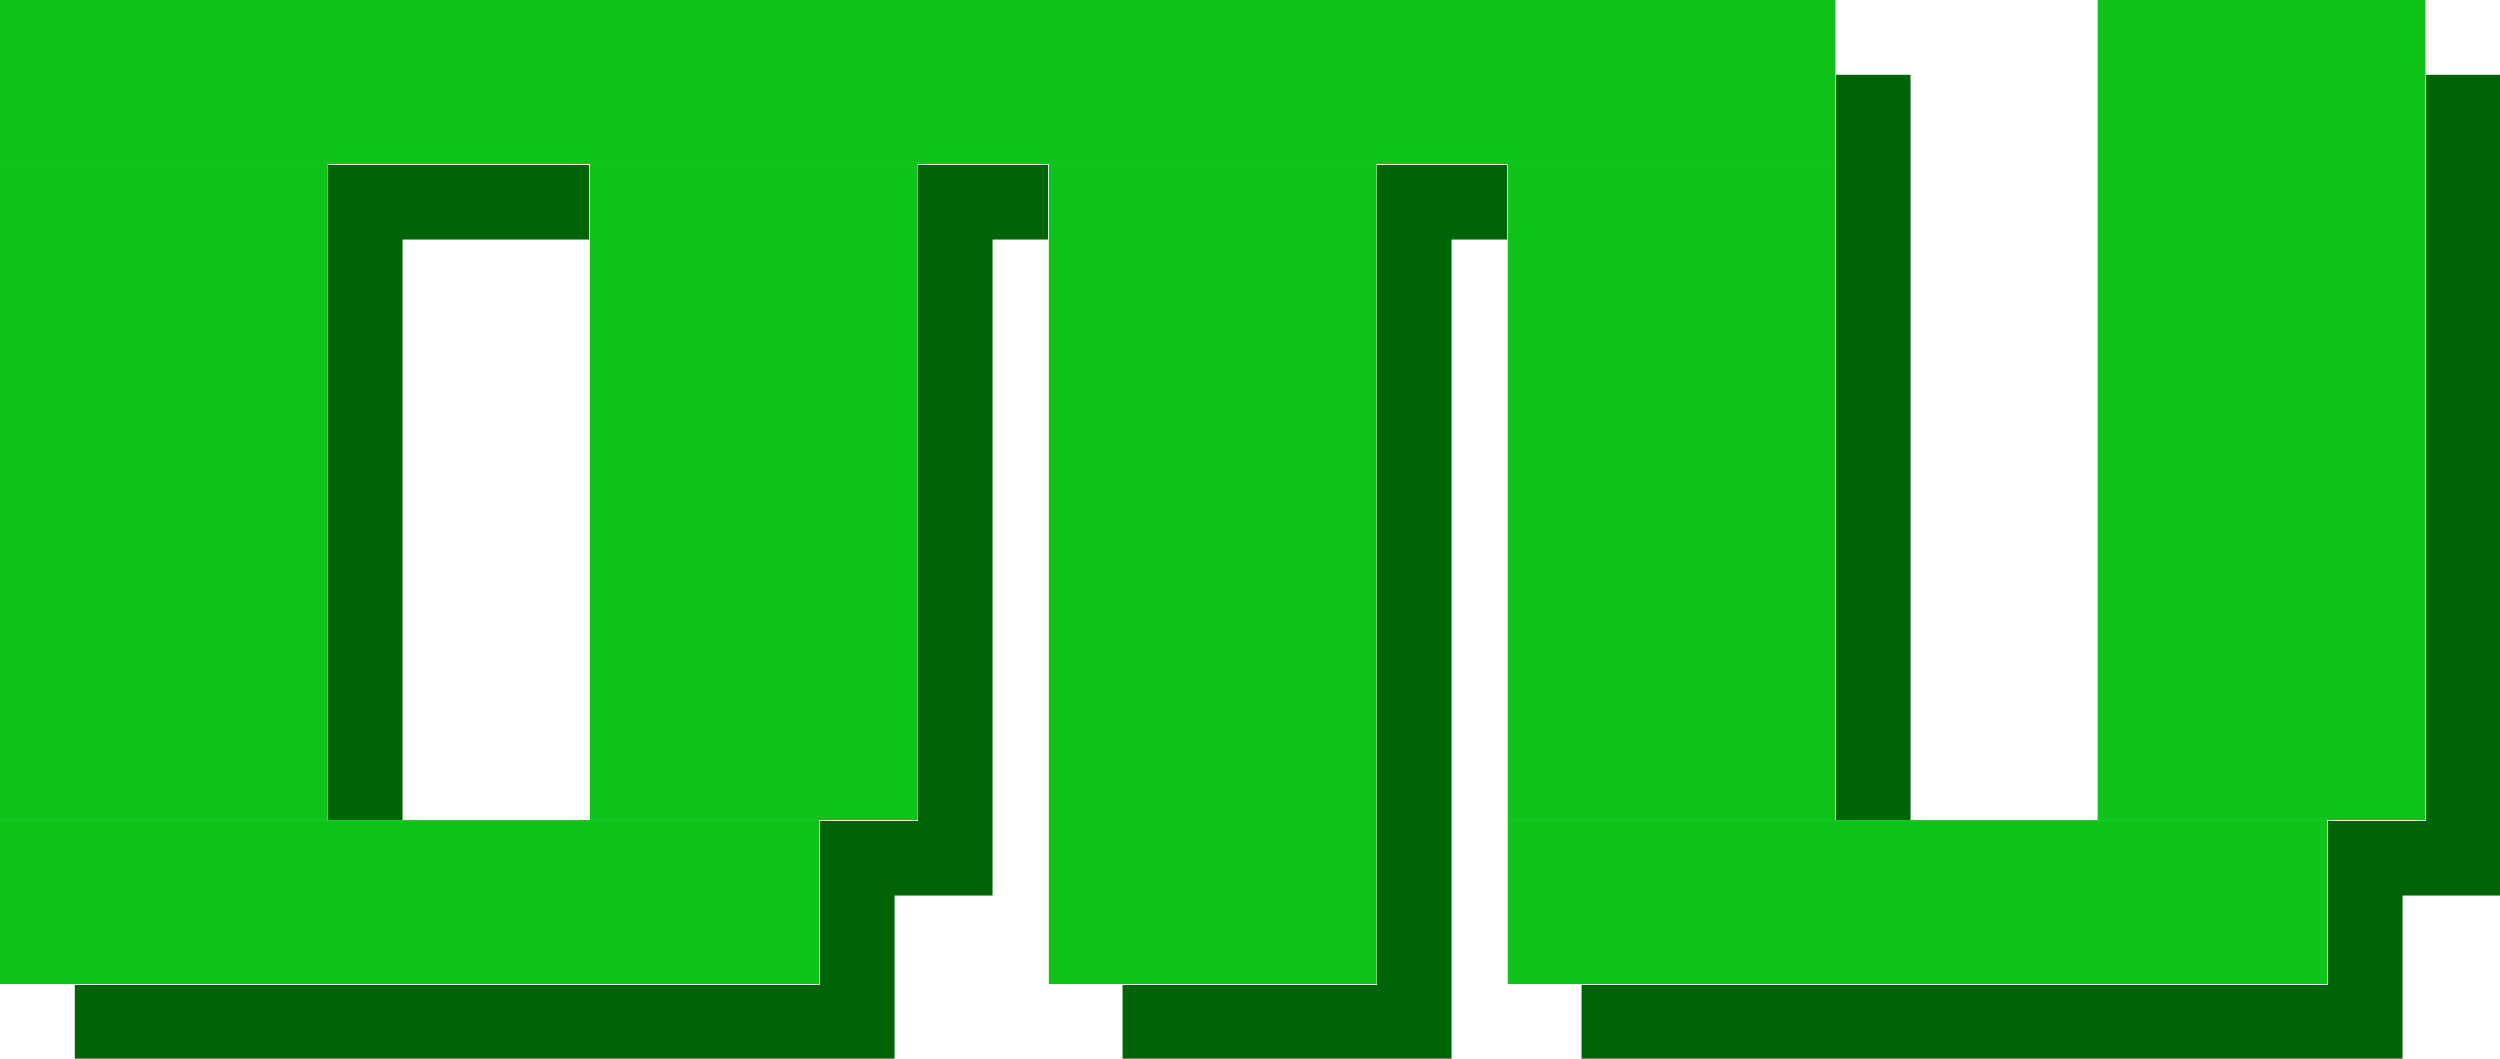
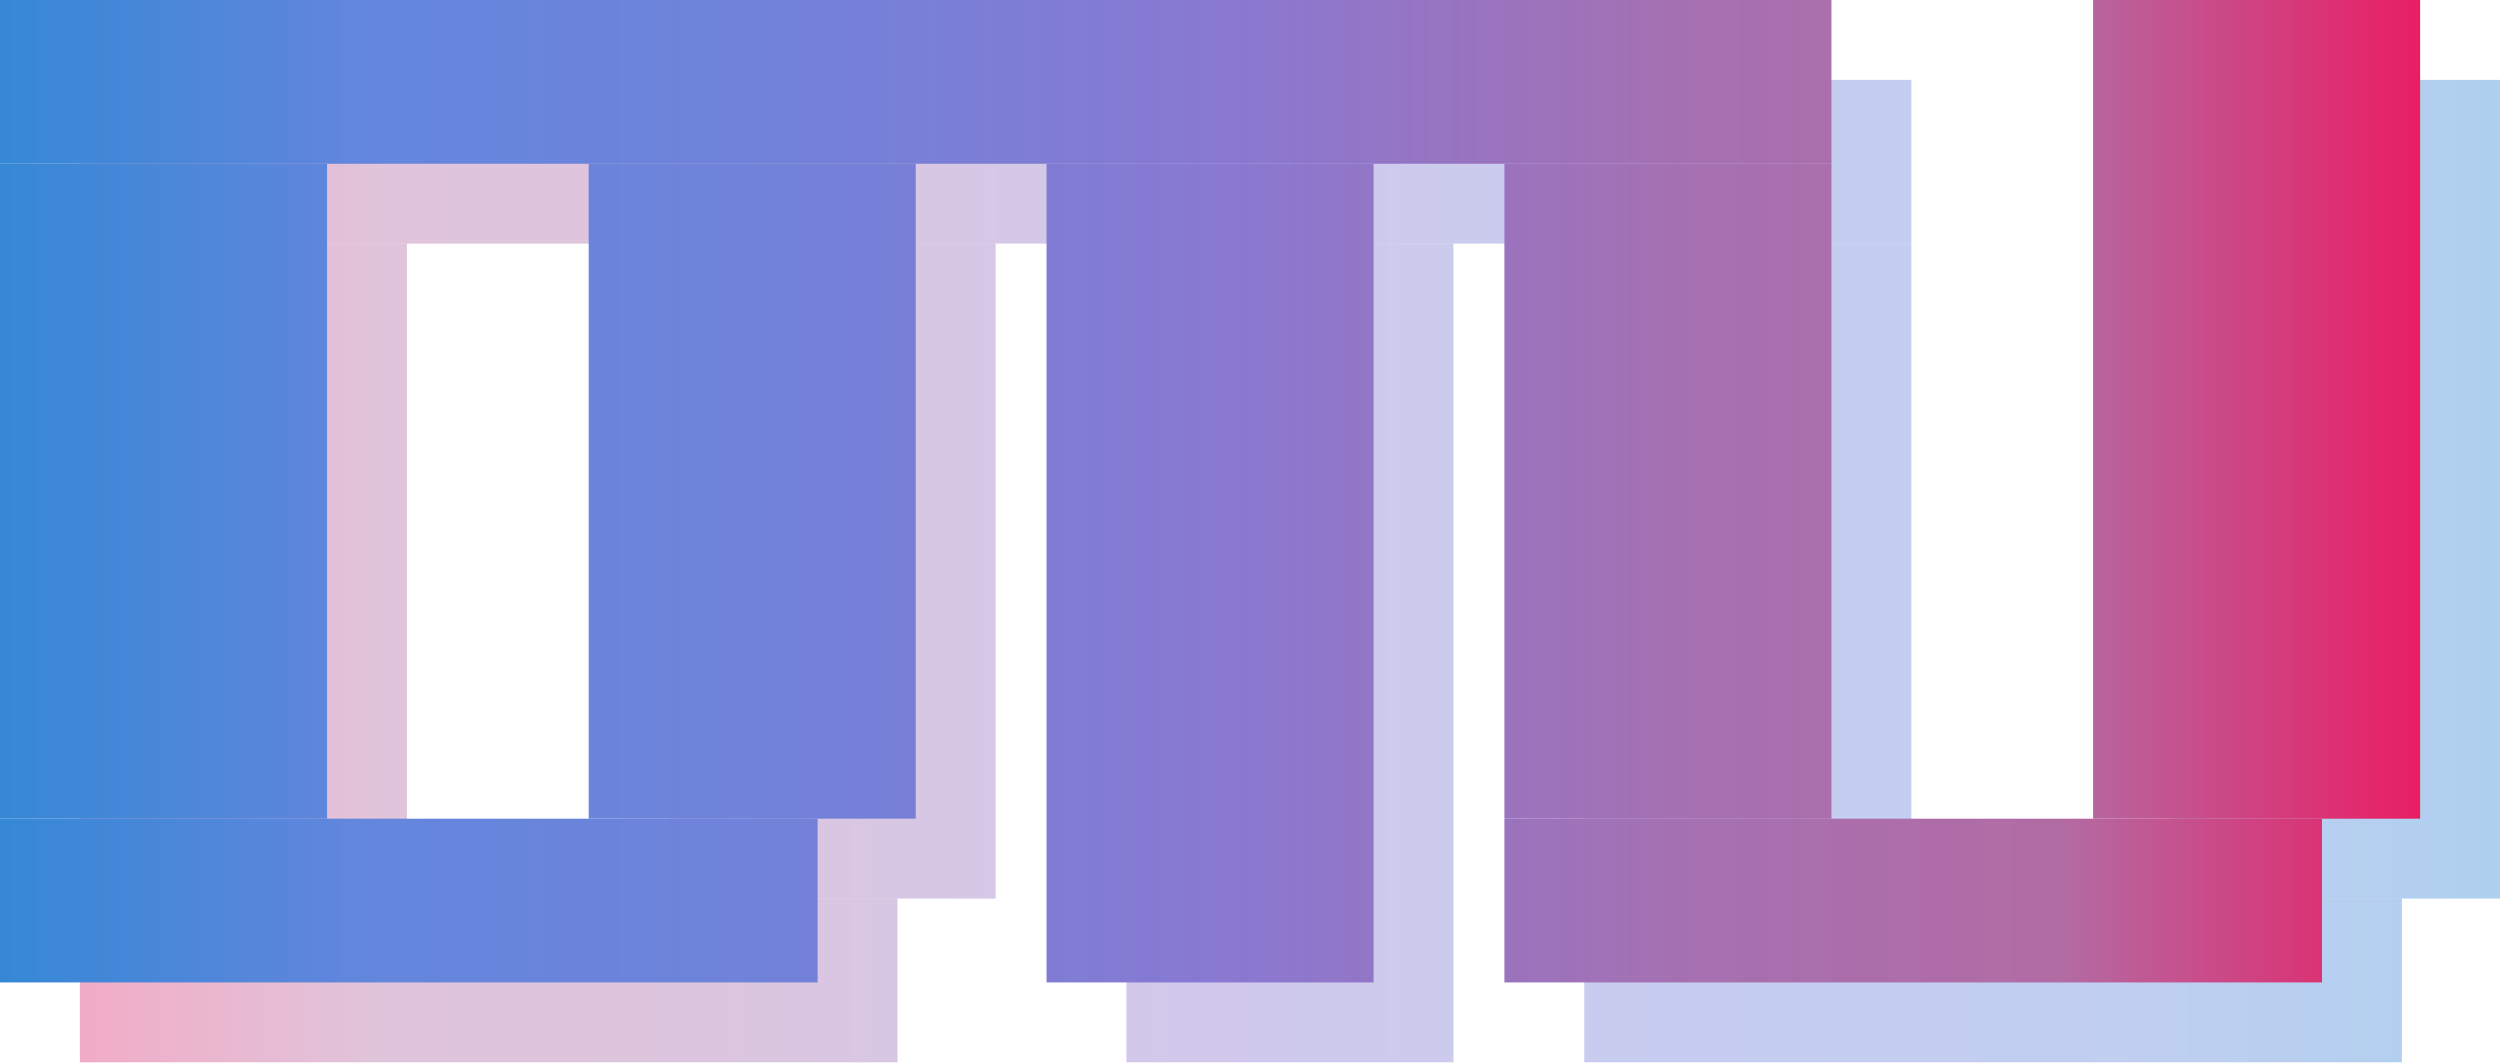
- <svg xmlns="http://www.w3.org/2000/svg" width="1006" height="426" viewBox="0 0 1006 426" fill="none">
-   <g filter="url(#filter0_d_2365_184)">
-     <path d="M0 0H738.595V66H0V0Z" fill="#0EC41A" />
-     <path d="M422.054 66H553.946V396H422.054V66Z" fill="#0EC41A" />
-     <path d="M606.703 66H738.595V330H606.703V66Z" fill="#0EC41A" />
-     <path d="M844.108 0H976V330H844.108V0Z" fill="#0EC41A" />
-     <path d="M606.703 330H936.432V396H606.703V330Z" fill="#0EC41A" />
-     <path d="M0 66H131.892V330H0V66Z" fill="#0EC41A" />
-     <path d="M237.405 66H369.297V330H237.405V66Z" fill="#0EC41A" />
-     <path d="M0 330H329.73V396H0V330Z" fill="#0EC41A" />
-   </g>
+ <svg xmlns="http://www.w3.org/2000/svg" width="626" height="266" viewBox="0 0 626 266" fill="none">
+   <path d="M20 20H478.595V61H20V20Z" fill="url(#paint0_linear_2391_2437)" fill-opacity="0.4" />
+   <path d="M282.054 61H363.946V266H282.054V61Z" fill="url(#paint1_linear_2391_2437)" fill-opacity="0.4" />
+   <path d="M396.703 61H478.595V225H396.703V61Z" fill="url(#paint2_linear_2391_2437)" fill-opacity="0.4" />
+   <path d="M544.108 20H626V225H544.108V20Z" fill="url(#paint3_linear_2391_2437)" fill-opacity="0.4" />
+   <path d="M396.703 225H601.432V266H396.703V225Z" fill="url(#paint4_linear_2391_2437)" fill-opacity="0.4" />
+   <path d="M20 61H101.892V225H20V61Z" fill="url(#paint5_linear_2391_2437)" fill-opacity="0.4" />
+   <path d="M167.405 61H249.297V225H167.405V61Z" fill="url(#paint6_linear_2391_2437)" fill-opacity="0.4" />
+   <path d="M20 225H224.73V266H20V225Z" fill="url(#paint7_linear_2391_2437)" fill-opacity="0.4" />
+   <path d="M0 0H458.595V41H0V0Z" fill="url(#paint8_linear_2391_2437)" />
+   <path d="M262.054 41H343.946V246H262.054V41Z" fill="url(#paint9_linear_2391_2437)" />
+   <path d="M376.703 41H458.595V205H376.703V41Z" fill="url(#paint10_linear_2391_2437)" />
+   <path d="M524.108 0H606V205H524.108V0Z" fill="url(#paint11_linear_2391_2437)" />
+   <path d="M376.703 205H581.432V246H376.703V205Z" fill="url(#paint12_linear_2391_2437)" />
+   <path d="M0 41H81.892V205H0V41Z" fill="url(#paint13_linear_2391_2437)" />
+   <path d="M147.405 41H229.297V205H147.405V41Z" fill="url(#paint14_linear_2391_2437)" />
+   <path d="M0 205H204.73V246H0V205Z" fill="url(#paint15_linear_2391_2437)" />
  <defs>
-     <filter id="filter0_d_2365_184" x="0" y="0" width="1006" height="426" filterUnits="userSpaceOnUse" color-interpolation-filters="sRGB">
-       <feFlood flood-opacity="0" result="BackgroundImageFix" />
-       <feColorMatrix in="SourceAlpha" type="matrix" values="0 0 0 0 0 0 0 0 0 0 0 0 0 0 0 0 0 0 127 0" result="hardAlpha" />
-       <feOffset dx="30" dy="30" />
-       <feComposite in2="hardAlpha" operator="out" />
-       <feColorMatrix type="matrix" values="0 0 0 0 0.004 0 0 0 0 0.394 0 0 0 0 0.03 0 0 0 1 0" />
-       <feBlend mode="normal" in2="BackgroundImageFix" result="effect1_dropShadow_2365_184" />
-       <feBlend mode="normal" in="SourceGraphic" in2="effect1_dropShadow_2365_184" result="shape" />
-     </filter>
+     <linearGradient id="paint0_linear_2391_2437" x1="626" y1="133" x2="0" y2="133" gradientUnits="userSpaceOnUse">
+       <stop stop-color="#3588D5" />
+       <stop offset="0.15" stop-color="#6386DD" />
+       <stop offset="0.3" stop-color="#6F83DA" />
+       <stop offset="0.5" stop-color="#8879D2" />
+       <stop offset="0.7" stop-color="#A670B1" />
+       <stop offset="0.85" stop-color="#B26CA4" />
+       <stop offset="1" stop-color="#E91E63" />
+     </linearGradient>
+     <linearGradient id="paint1_linear_2391_2437" x1="626" y1="133" x2="0" y2="133" gradientUnits="userSpaceOnUse">
+       <stop stop-color="#3588D5" />
+       <stop offset="0.15" stop-color="#6386DD" />
+       <stop offset="0.3" stop-color="#6F83DA" />
+       <stop offset="0.5" stop-color="#8879D2" />
+       <stop offset="0.7" stop-color="#A670B1" />
+       <stop offset="0.85" stop-color="#B26CA4" />
+       <stop offset="1" stop-color="#E91E63" />
+     </linearGradient>
+     <linearGradient id="paint2_linear_2391_2437" x1="626" y1="133" x2="0" y2="133" gradientUnits="userSpaceOnUse">
+       <stop stop-color="#3588D5" />
+       <stop offset="0.15" stop-color="#6386DD" />
+       <stop offset="0.3" stop-color="#6F83DA" />
+       <stop offset="0.5" stop-color="#8879D2" />
+       <stop offset="0.7" stop-color="#A670B1" />
+       <stop offset="0.85" stop-color="#B26CA4" />
+       <stop offset="1" stop-color="#E91E63" />
+     </linearGradient>
+     <linearGradient id="paint3_linear_2391_2437" x1="626" y1="133" x2="0" y2="133" gradientUnits="userSpaceOnUse">
+       <stop stop-color="#3588D5" />
+       <stop offset="0.15" stop-color="#6386DD" />
+       <stop offset="0.3" stop-color="#6F83DA" />
+       <stop offset="0.5" stop-color="#8879D2" />
+       <stop offset="0.7" stop-color="#A670B1" />
+       <stop offset="0.85" stop-color="#B26CA4" />
+       <stop offset="1" stop-color="#E91E63" />
+     </linearGradient>
+     <linearGradient id="paint4_linear_2391_2437" x1="626" y1="133" x2="0" y2="133" gradientUnits="userSpaceOnUse">
+       <stop stop-color="#3588D5" />
+       <stop offset="0.15" stop-color="#6386DD" />
+       <stop offset="0.3" stop-color="#6F83DA" />
+       <stop offset="0.5" stop-color="#8879D2" />
+       <stop offset="0.7" stop-color="#A670B1" />
+       <stop offset="0.85" stop-color="#B26CA4" />
+       <stop offset="1" stop-color="#E91E63" />
+     </linearGradient>
+     <linearGradient id="paint5_linear_2391_2437" x1="626" y1="133" x2="0" y2="133" gradientUnits="userSpaceOnUse">
+       <stop stop-color="#3588D5" />
+       <stop offset="0.15" stop-color="#6386DD" />
+       <stop offset="0.3" stop-color="#6F83DA" />
+       <stop offset="0.5" stop-color="#8879D2" />
+       <stop offset="0.7" stop-color="#A670B1" />
+       <stop offset="0.85" stop-color="#B26CA4" />
+       <stop offset="1" stop-color="#E91E63" />
+     </linearGradient>
+     <linearGradient id="paint6_linear_2391_2437" x1="626" y1="133" x2="0" y2="133" gradientUnits="userSpaceOnUse">
+       <stop stop-color="#3588D5" />
+       <stop offset="0.15" stop-color="#6386DD" />
+       <stop offset="0.3" stop-color="#6F83DA" />
+       <stop offset="0.5" stop-color="#8879D2" />
+       <stop offset="0.7" stop-color="#A670B1" />
+       <stop offset="0.85" stop-color="#B26CA4" />
+       <stop offset="1" stop-color="#E91E63" />
+     </linearGradient>
+     <linearGradient id="paint7_linear_2391_2437" x1="626" y1="133" x2="0" y2="133" gradientUnits="userSpaceOnUse">
+       <stop stop-color="#3588D5" />
+       <stop offset="0.15" stop-color="#6386DD" />
+       <stop offset="0.3" stop-color="#6F83DA" />
+       <stop offset="0.5" stop-color="#8879D2" />
+       <stop offset="0.7" stop-color="#A670B1" />
+       <stop offset="0.85" stop-color="#B26CA4" />
+       <stop offset="1" stop-color="#E91E63" />
+     </linearGradient>
+     <linearGradient id="paint8_linear_2391_2437" x1="0" y1="123" x2="606" y2="123" gradientUnits="userSpaceOnUse">
+       <stop stop-color="#3588D5" />
+       <stop offset="0.15" stop-color="#6386DD" />
+       <stop offset="0.3" stop-color="#6F83DA" />
+       <stop offset="0.5" stop-color="#8879D2" />
+       <stop offset="0.7" stop-color="#A670B1" />
+       <stop offset="0.85" stop-color="#B26CA4" />
+       <stop offset="1" stop-color="#E91E63" />
+     </linearGradient>
+     <linearGradient id="paint9_linear_2391_2437" x1="0" y1="123" x2="606" y2="123" gradientUnits="userSpaceOnUse">
+       <stop stop-color="#3588D5" />
+       <stop offset="0.15" stop-color="#6386DD" />
+       <stop offset="0.3" stop-color="#6F83DA" />
+       <stop offset="0.5" stop-color="#8879D2" />
+       <stop offset="0.7" stop-color="#A670B1" />
+       <stop offset="0.85" stop-color="#B26CA4" />
+       <stop offset="1" stop-color="#E91E63" />
+     </linearGradient>
+     <linearGradient id="paint10_linear_2391_2437" x1="0" y1="123" x2="606" y2="123" gradientUnits="userSpaceOnUse">
+       <stop stop-color="#3588D5" />
+       <stop offset="0.15" stop-color="#6386DD" />
+       <stop offset="0.3" stop-color="#6F83DA" />
+       <stop offset="0.5" stop-color="#8879D2" />
+       <stop offset="0.7" stop-color="#A670B1" />
+       <stop offset="0.85" stop-color="#B26CA4" />
+       <stop offset="1" stop-color="#E91E63" />
+     </linearGradient>
+     <linearGradient id="paint11_linear_2391_2437" x1="0" y1="123" x2="606" y2="123" gradientUnits="userSpaceOnUse">
+       <stop stop-color="#3588D5" />
+       <stop offset="0.15" stop-color="#6386DD" />
+       <stop offset="0.3" stop-color="#6F83DA" />
+       <stop offset="0.5" stop-color="#8879D2" />
+       <stop offset="0.7" stop-color="#A670B1" />
+       <stop offset="0.85" stop-color="#B26CA4" />
+       <stop offset="1" stop-color="#E91E63" />
+     </linearGradient>
+     <linearGradient id="paint12_linear_2391_2437" x1="0" y1="123" x2="606" y2="123" gradientUnits="userSpaceOnUse">
+       <stop stop-color="#3588D5" />
+       <stop offset="0.15" stop-color="#6386DD" />
+       <stop offset="0.3" stop-color="#6F83DA" />
+       <stop offset="0.5" stop-color="#8879D2" />
+       <stop offset="0.7" stop-color="#A670B1" />
+       <stop offset="0.85" stop-color="#B26CA4" />
+       <stop offset="1" stop-color="#E91E63" />
+     </linearGradient>
+     <linearGradient id="paint13_linear_2391_2437" x1="0" y1="123" x2="606" y2="123" gradientUnits="userSpaceOnUse">
+       <stop stop-color="#3588D5" />
+       <stop offset="0.15" stop-color="#6386DD" />
+       <stop offset="0.3" stop-color="#6F83DA" />
+       <stop offset="0.5" stop-color="#8879D2" />
+       <stop offset="0.7" stop-color="#A670B1" />
+       <stop offset="0.85" stop-color="#B26CA4" />
+       <stop offset="1" stop-color="#E91E63" />
+     </linearGradient>
+     <linearGradient id="paint14_linear_2391_2437" x1="0" y1="123" x2="606" y2="123" gradientUnits="userSpaceOnUse">
+       <stop stop-color="#3588D5" />
+       <stop offset="0.15" stop-color="#6386DD" />
+       <stop offset="0.3" stop-color="#6F83DA" />
+       <stop offset="0.5" stop-color="#8879D2" />
+       <stop offset="0.7" stop-color="#A670B1" />
+       <stop offset="0.85" stop-color="#B26CA4" />
+       <stop offset="1" stop-color="#E91E63" />
+     </linearGradient>
+     <linearGradient id="paint15_linear_2391_2437" x1="0" y1="123" x2="606" y2="123" gradientUnits="userSpaceOnUse">
+       <stop stop-color="#3588D5" />
+       <stop offset="0.15" stop-color="#6386DD" />
+       <stop offset="0.3" stop-color="#6F83DA" />
+       <stop offset="0.5" stop-color="#8879D2" />
+       <stop offset="0.7" stop-color="#A670B1" />
+       <stop offset="0.85" stop-color="#B26CA4" />
+       <stop offset="1" stop-color="#E91E63" />
+     </linearGradient>
  </defs>
</svg>
